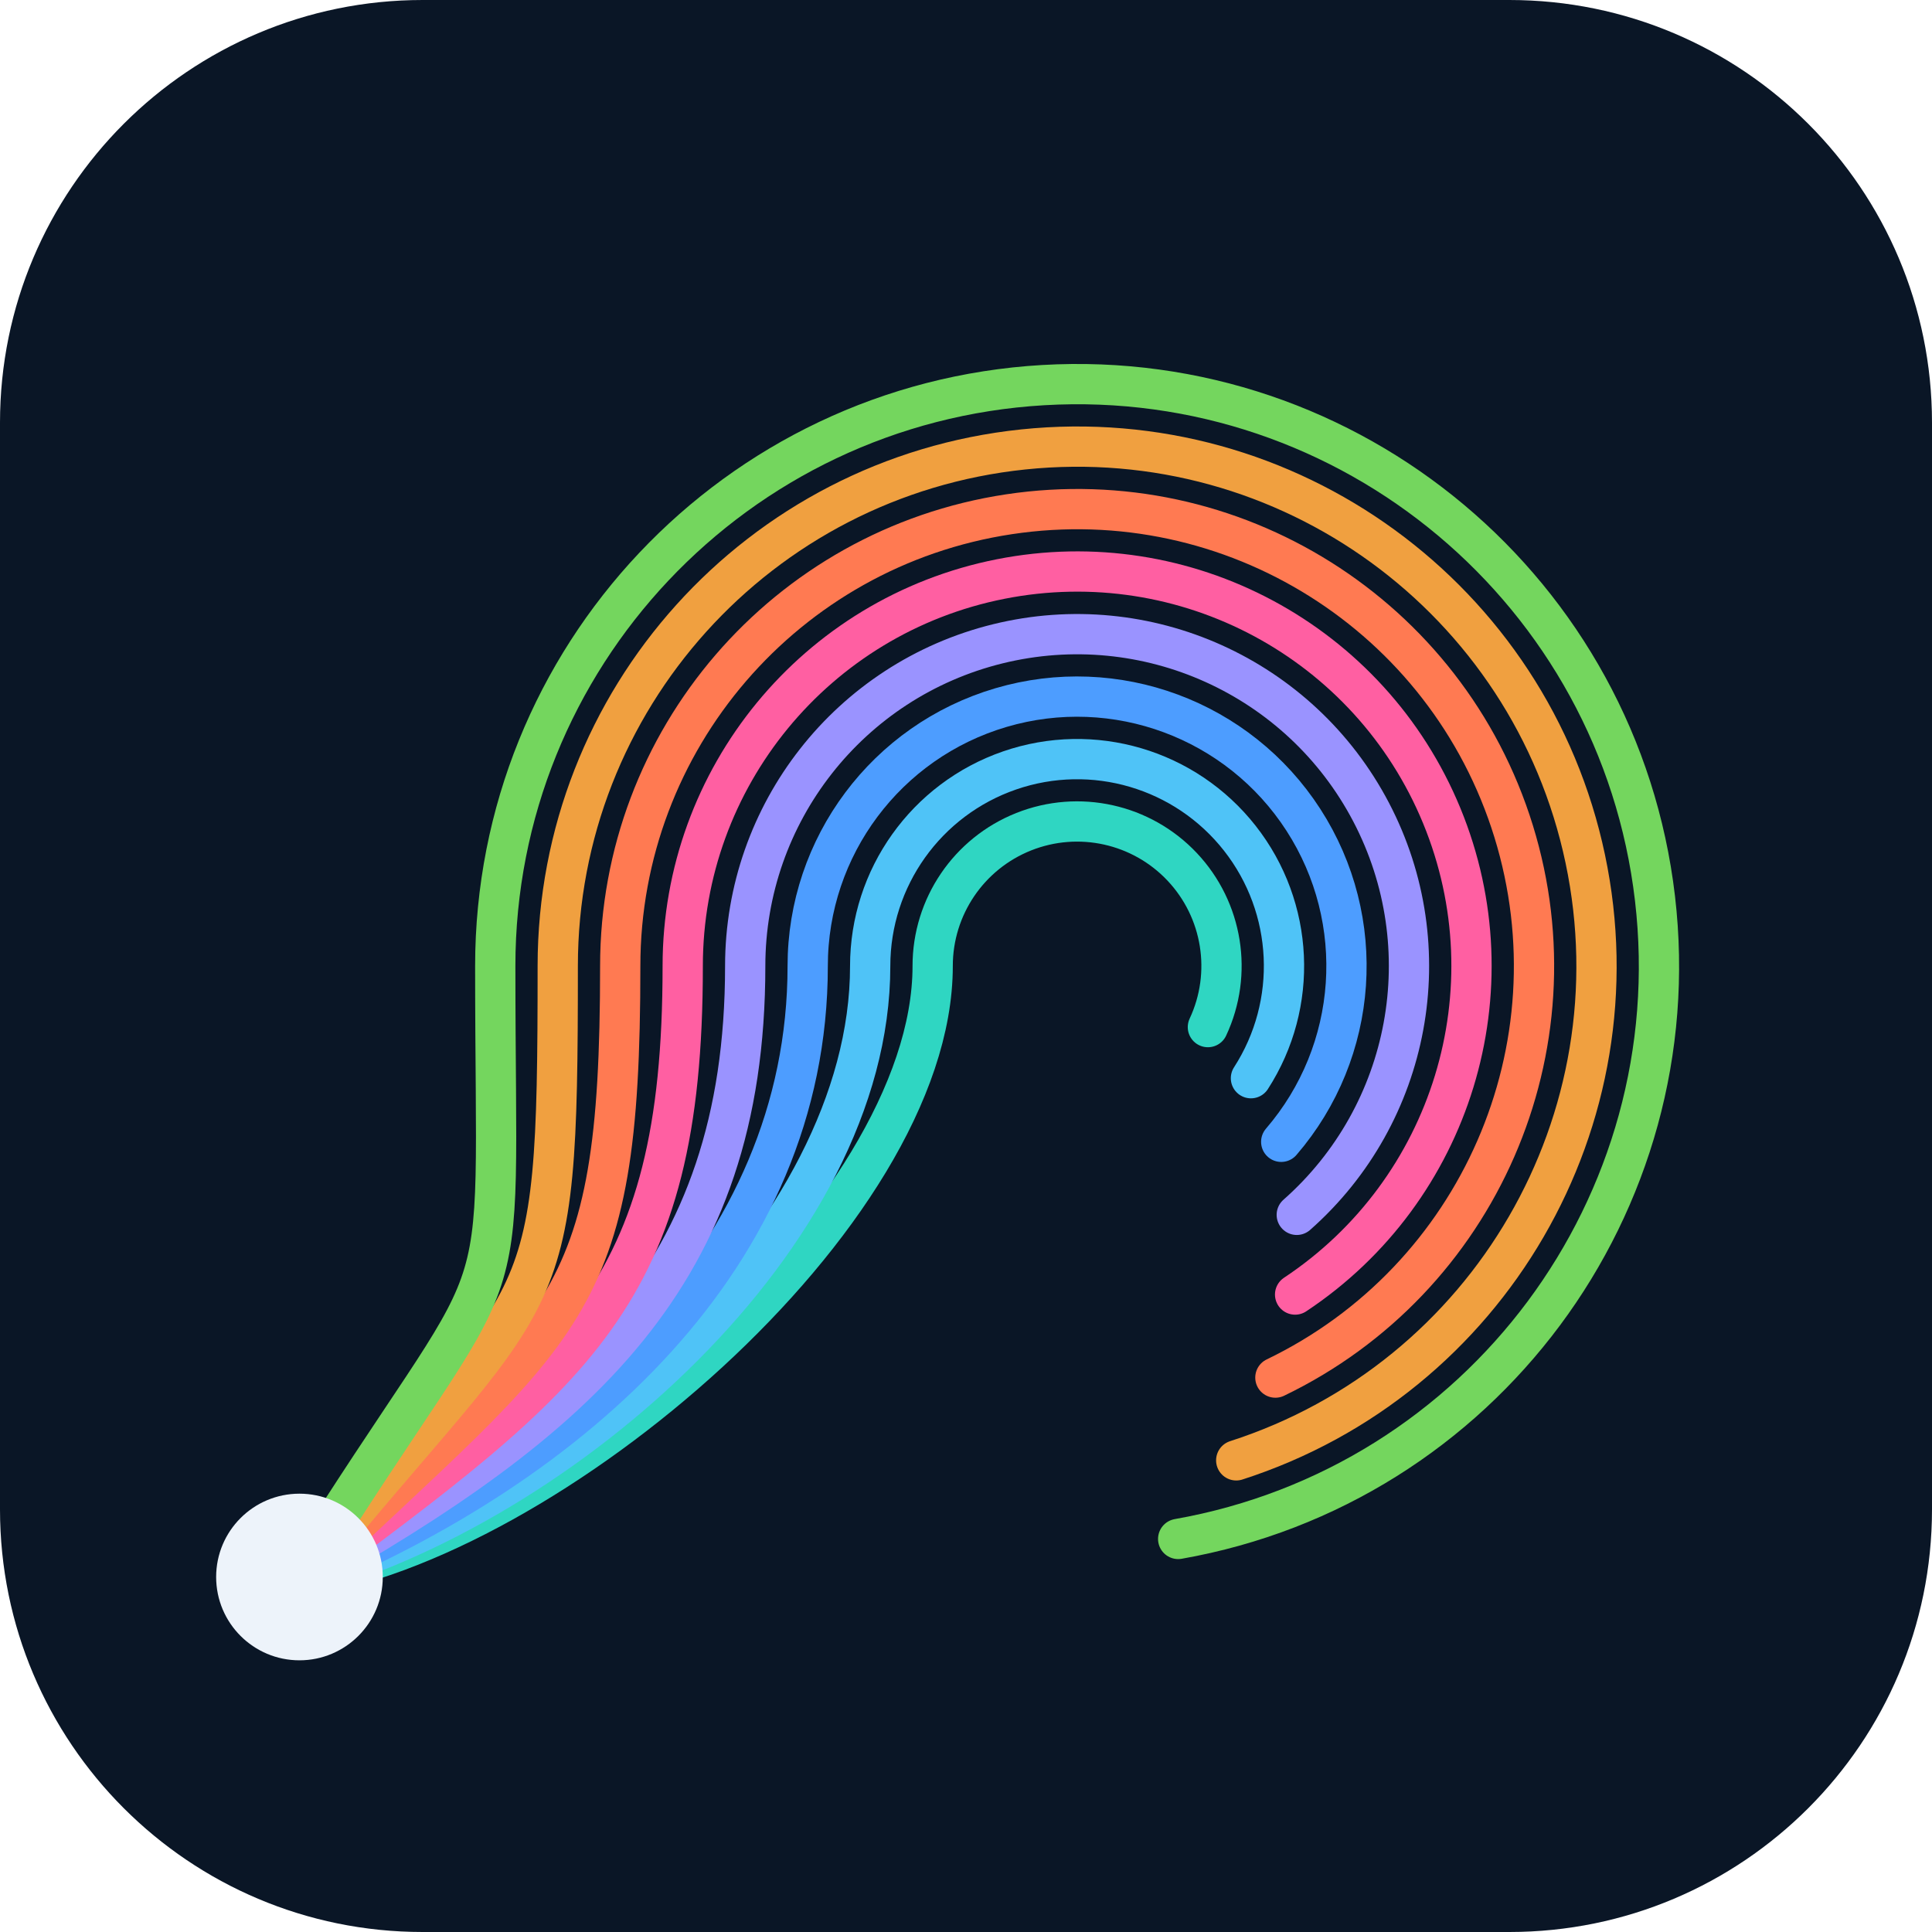
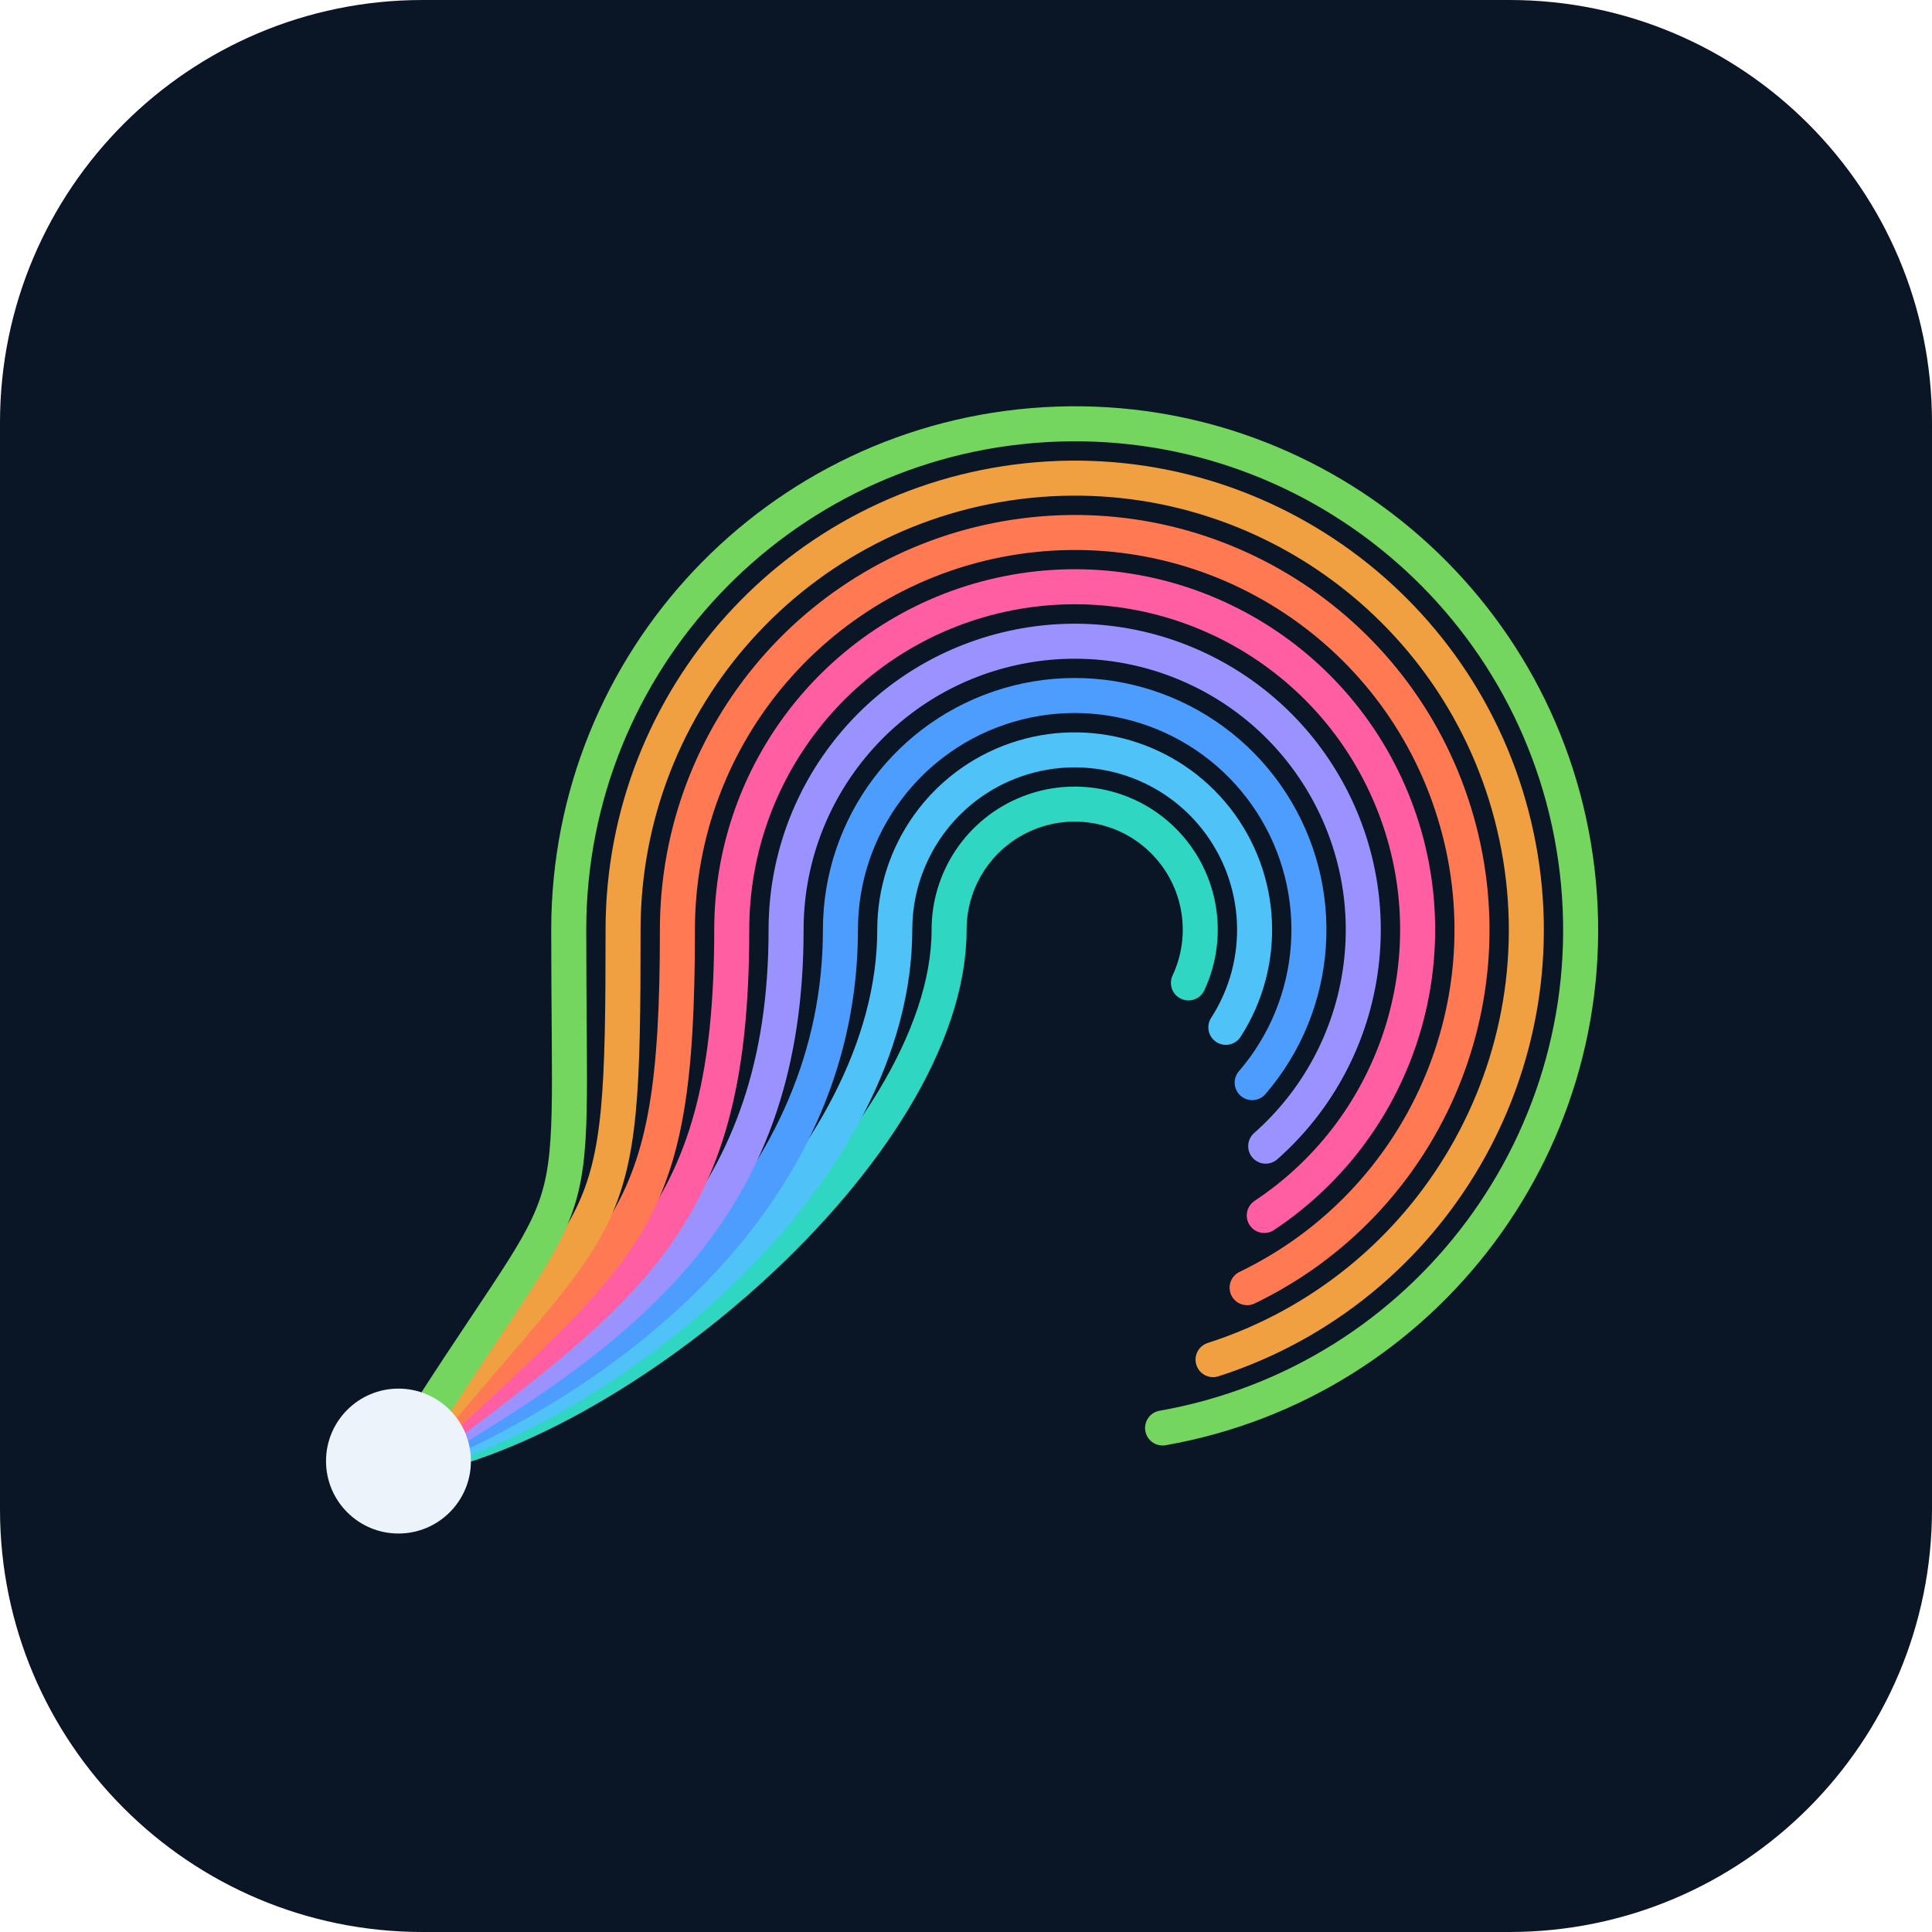
<svg xmlns="http://www.w3.org/2000/svg" viewBox="0 0 64 64">
  <rect width="64" height="64" rx="14" fill="#0A1626" />
-   <g transform="translate(32 32) scale(0.92) translate(-33 -31)">
+   <g transform="translate(32 32) scale(0.8) translate(-32.5 -32.5)">
    <path d="M9,53 C17.91,51.75 31.8,40 31.8,31 A5.2 5.2 0 1 1 41.71,33.2" fill="none" stroke="#2FD6C2" stroke-width="1.45" stroke-linecap="round" />
    <path d="M9,53 C18.51,50.43 29.55,40.71 29.55,31 A7.45 7.45 0 1 1 43.26,35.04" fill="none" stroke="#4FC3F7" stroke-width="1.45" stroke-linecap="round" />
    <path d="M9,53 C18.91,48.94 27.3,41.43 27.3,31 A9.7 9.7 0 1 1 44.35,37.33" fill="none" stroke="#4D9DFF" stroke-width="1.45" stroke-linecap="round" />
    <path d="M9,53 C19.08,47.31 25.05,42.14 25.05,31 A11.95 11.95 0 1 1 44.91,39.96" fill="none" stroke="#9A93FF" stroke-width="1.45" stroke-linecap="round" />
    <path d="M9,53 C18.98,45.59 22.8,42.86 22.8,31 A14.2 14.2 0 1 1 44.85,42.83" fill="none" stroke="#FF5FA2" stroke-width="1.45" stroke-linecap="round" />
    <path d="M9,53 C18.6,43.82 20.55,43.57 20.55,31 A16.45 16.45 0 1 1 44.14,45.82" fill="none" stroke="#FF7A52" stroke-width="1.45" stroke-linecap="round" />
    <path d="M9,53 C17.93,42.03 18.3,44.29 18.3,31 A18.7 18.7 0 1 1 42.73,48.8" fill="none" stroke="#F0A040" stroke-width="1.45" stroke-linecap="round" />
    <path d="M9,53 C16.95,40.28 16.05,45 16.05,31 A20.95 20.95 0 1 1 40.64,51.63" fill="none" stroke="#74D65E" stroke-width="1.45" stroke-linecap="round" />
    <circle cx="9" cy="53" r="3" fill="#EDF3FA" />
  </g>
</svg>
